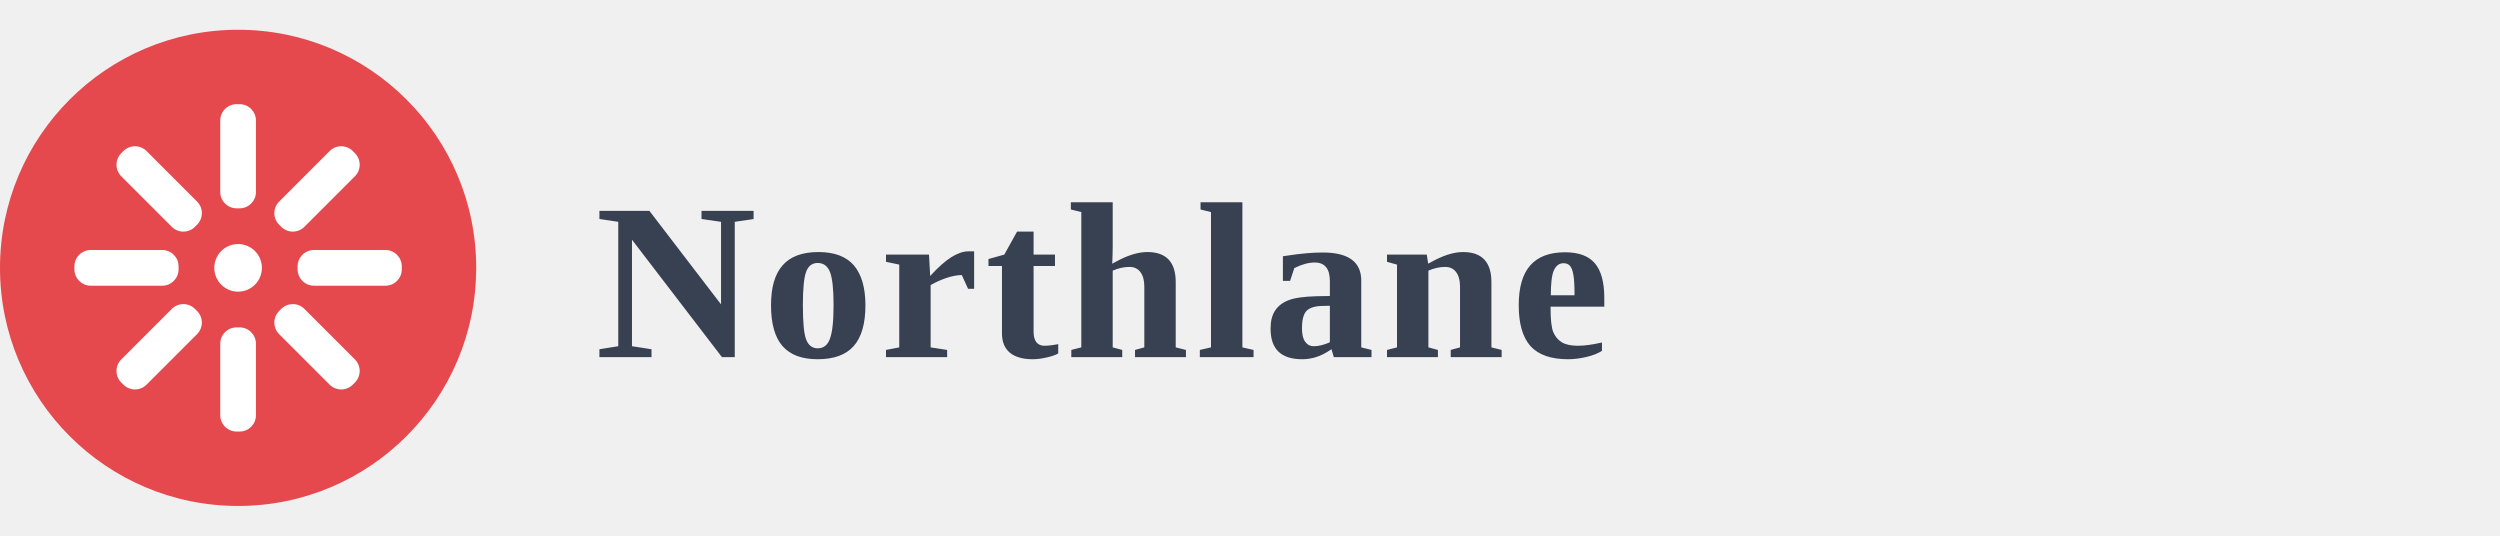
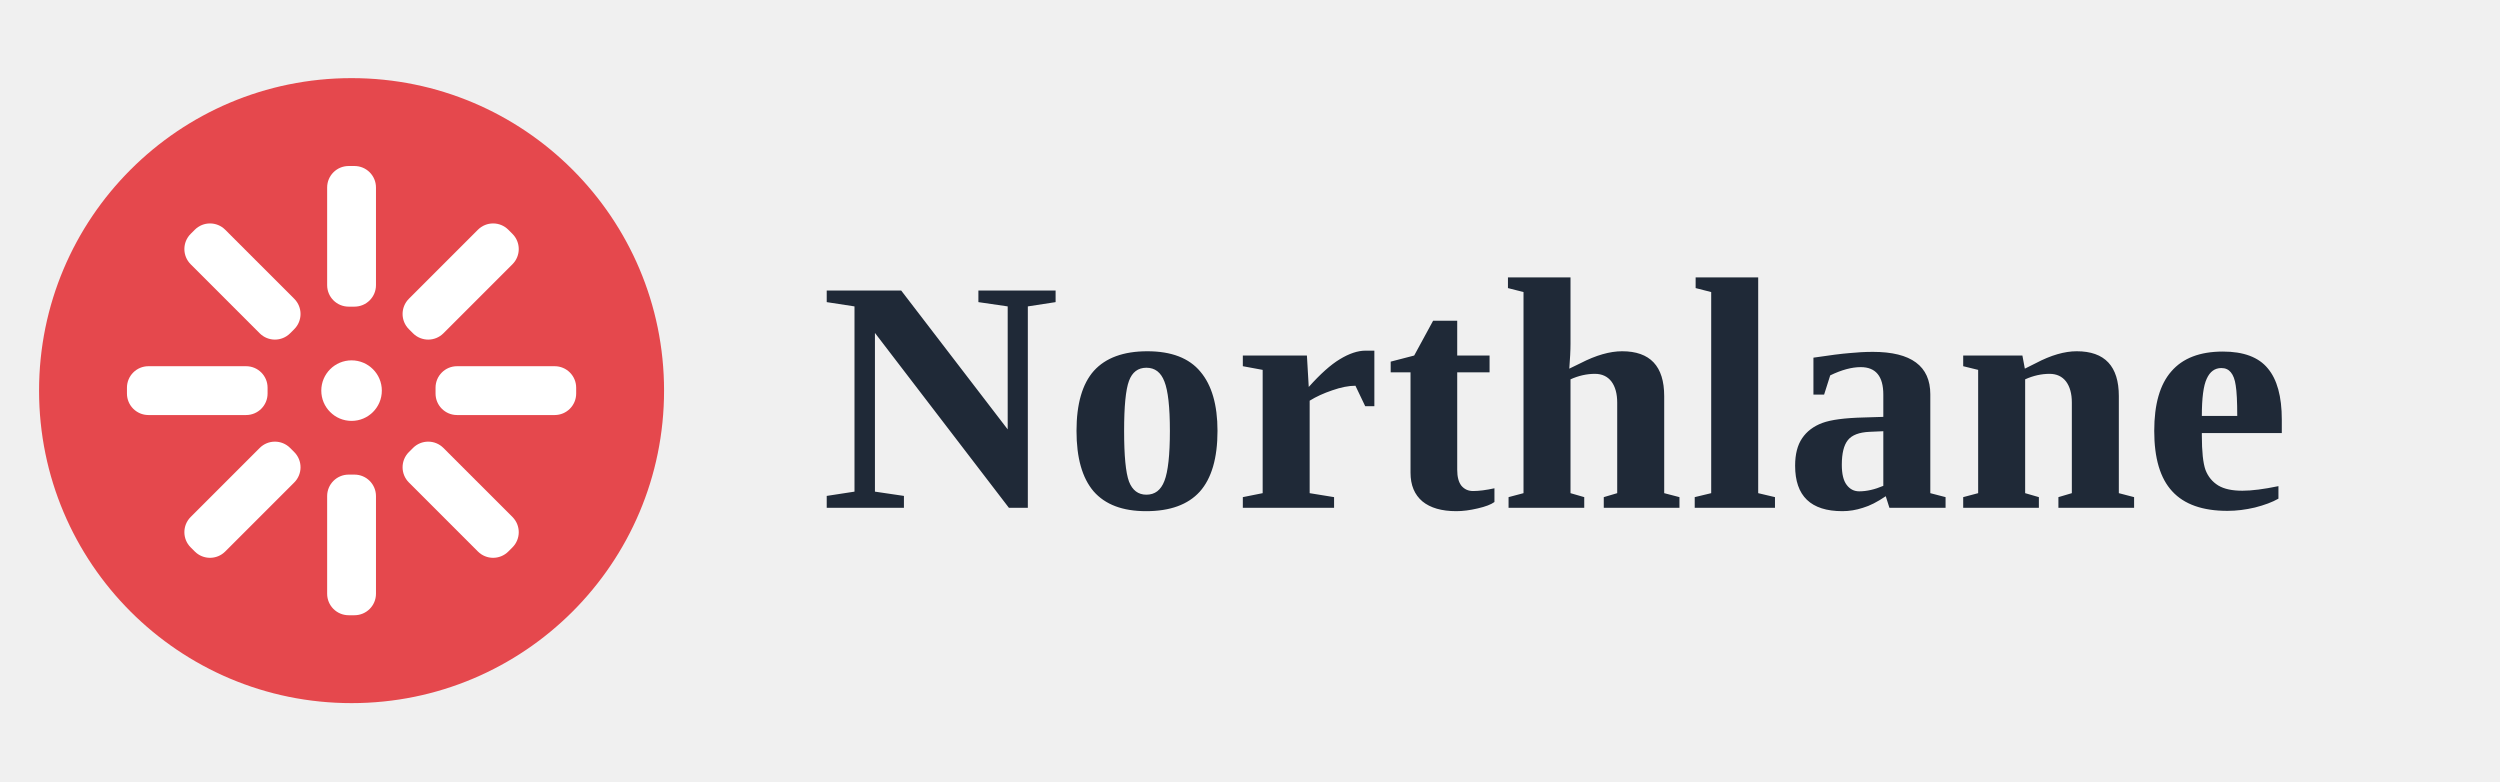
- <svg xmlns="http://www.w3.org/2000/svg" width="168" height="36" viewBox="0 0 168 36" role="img" aria-label="Northlane">
-   <g transform="translate(0,2)">
-     <circle cx="16" cy="16" r="16" fill="#E5484D" />
-     <g fill="#fff" transform="translate(16,16)">
-       <rect x="-1.2" y="-11" width="2.4" height="7" rx="1.1" transform="rotate(0)" />
-       <rect x="-1.2" y="-11" width="2.4" height="7" rx="1.1" transform="rotate(45)" />
-       <rect x="-1.2" y="-11" width="2.4" height="7" rx="1.1" transform="rotate(90)" />
-       <rect x="-1.2" y="-11" width="2.4" height="7" rx="1.1" transform="rotate(135)" />
-       <rect x="-1.2" y="-11" width="2.4" height="7" rx="1.1" transform="rotate(180)" />
-       <rect x="-1.2" y="-11" width="2.4" height="7" rx="1.1" transform="rotate(225)" />
-       <rect x="-1.2" y="-11" width="2.4" height="7" rx="1.1" transform="rotate(270)" />
-       <rect x="-1.2" y="-11" width="2.4" height="7" rx="1.1" transform="rotate(315)" />
-       <circle r="3.2" fill="#E5484D" />
-       <circle r="1.6" fill="#fff" />
-     </g>
+ <svg xmlns="http://www.w3.org/2000/svg" width="128" height="40" viewBox="0 0 128 40" role="img" aria-label="Northlane">
+   <circle cx="18" cy="20" r="16" fill="#E5484D" />
+   <g fill="#fff" transform="translate(18,20)">
+     <rect x="-1.25" y="-11.5" width="2.5" height="7.2" rx="1.1" transform="rotate(0)" />
+     <rect x="-1.25" y="-11.5" width="2.5" height="7.2" rx="1.1" transform="rotate(45)" />
+     <rect x="-1.25" y="-11.5" width="2.5" height="7.2" rx="1.1" transform="rotate(90)" />
+     <rect x="-1.25" y="-11.5" width="2.5" height="7.2" rx="1.1" transform="rotate(135)" />
+     <rect x="-1.25" y="-11.5" width="2.5" height="7.2" rx="1.1" transform="rotate(180)" />
+     <rect x="-1.25" y="-11.5" width="2.5" height="7.2" rx="1.1" transform="rotate(225)" />
+     <rect x="-1.25" y="-11.5" width="2.5" height="7.2" rx="1.1" transform="rotate(270)" />
+     <rect x="-1.25" y="-11.5" width="2.5" height="7.2" rx="1.1" transform="rotate(315)" />
+     <circle r="3.2" fill="#E5484D" />
+     <circle r="1.55" fill="#fff" />
  </g>
-   <text x="40" y="24" fill="#374151" font-family="Georgia, 'Times New Roman', serif" font-size="15" font-weight="600" letter-spacing="0.4">Northlane</text>
+   <text x="42" y="26" fill="#1f2937" font-family="Georgia, 'Times New Roman', serif" font-size="17" font-weight="600" letter-spacing="0.2">Northlane</text>
</svg>
